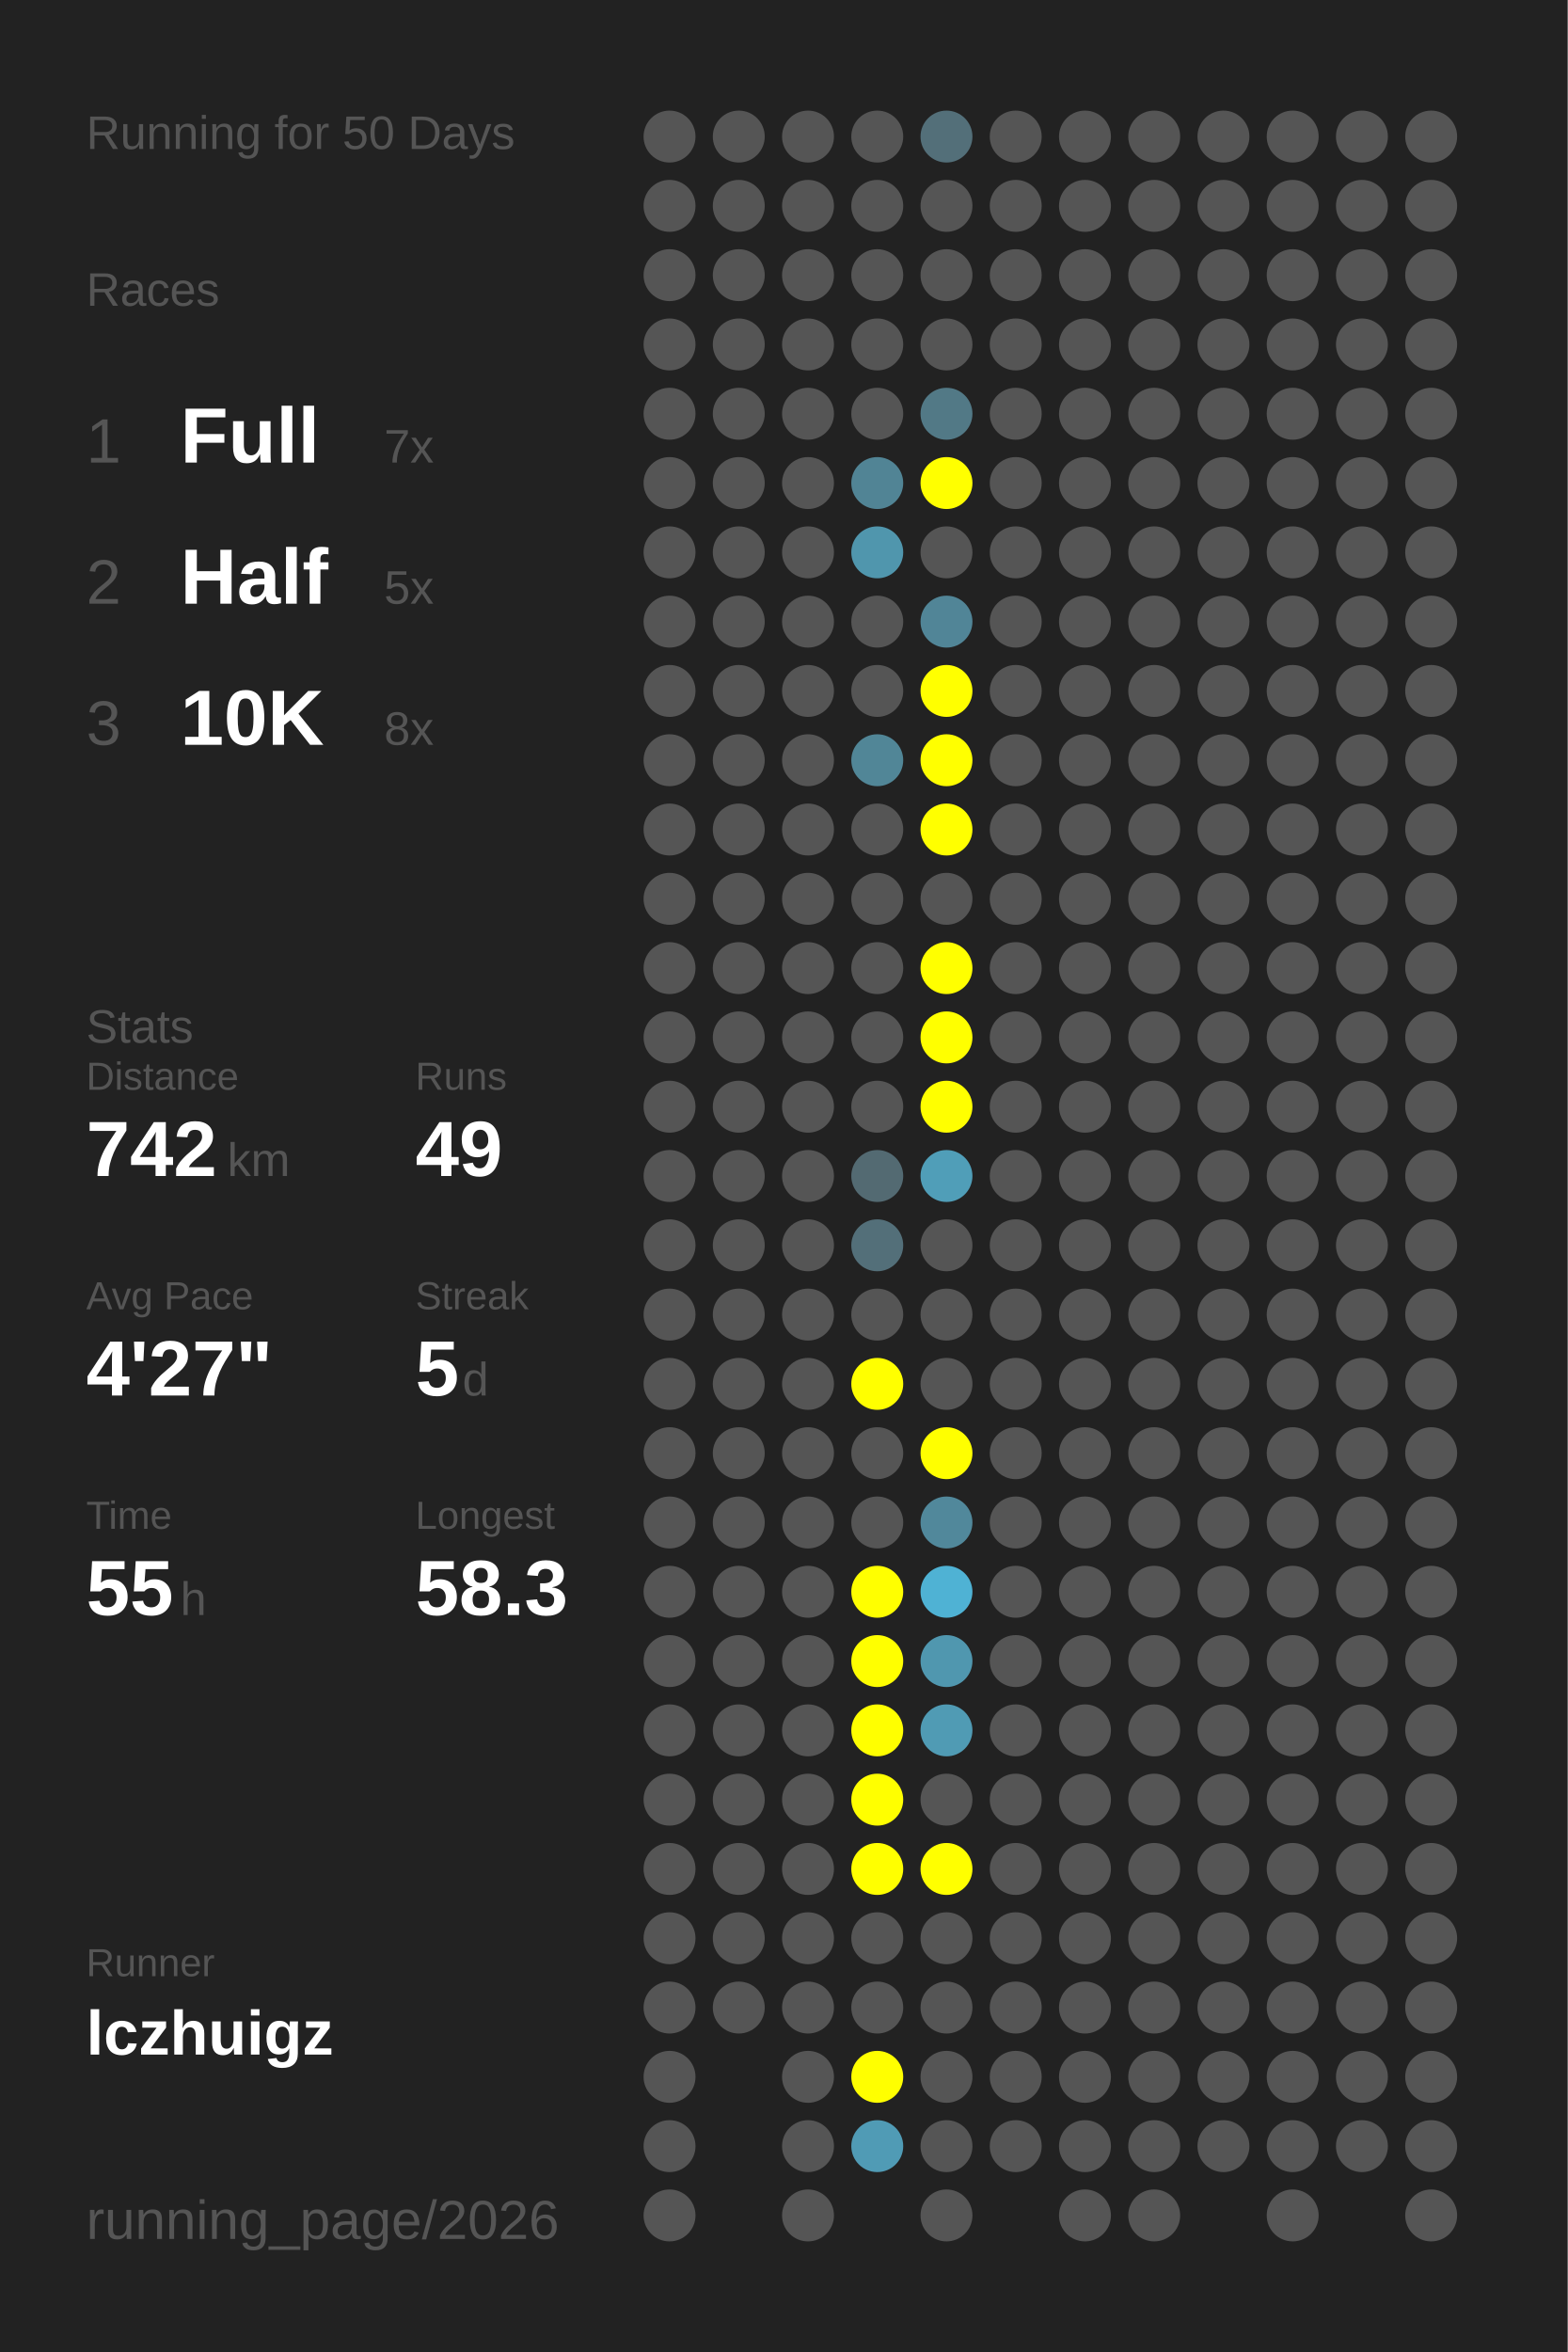
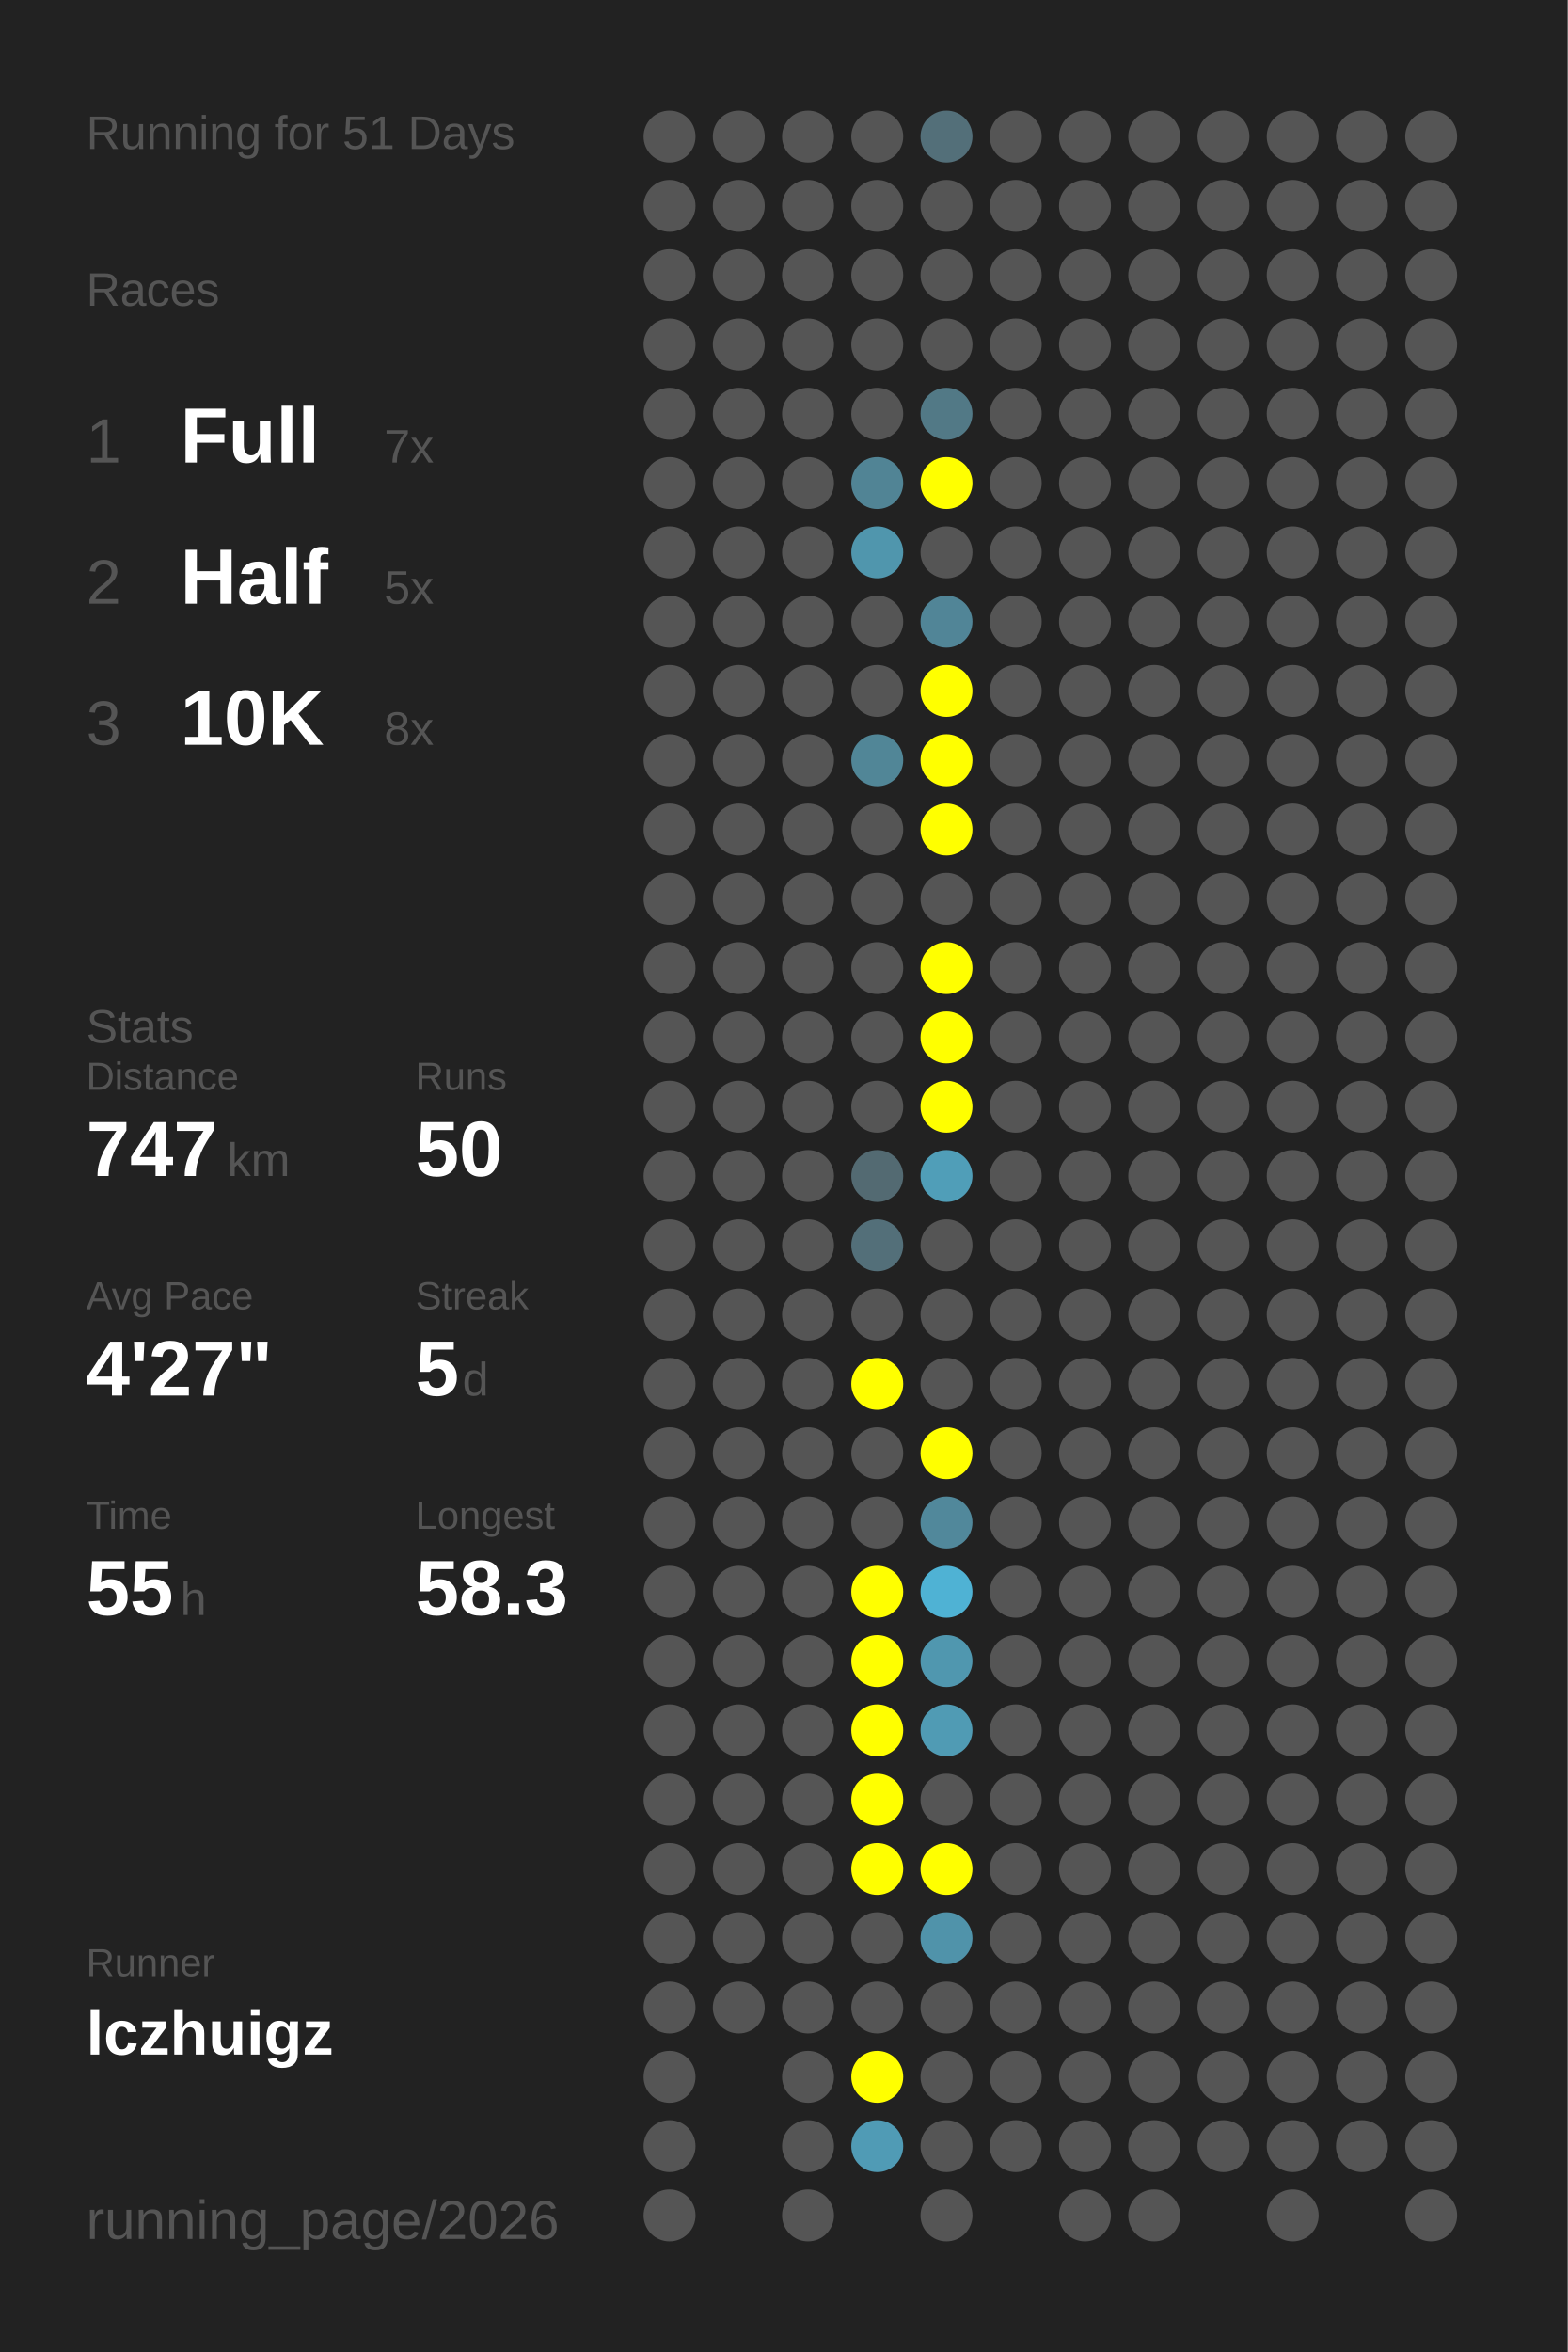
<svg xmlns="http://www.w3.org/2000/svg" baseProfile="full" height="300mm" version="1.1" viewBox="0,0,200,300" width="200mm">
  <defs />
  <rect fill="#222222" height="300" width="200" x="0" y="0" />
-   <text fill="#555555" style="font-size:6px; font-family:Arial;" x="11" y="19">Running for 50 Days</text>
+   <text fill="#555555" style="font-size:6px; font-family:Arial;" x="11" y="19">Running for 51 Days</text>
  <text fill="#555555" style="font-size:6px; font-family:Arial;" x="11" y="39">Races</text>
  <text fill="#555555" style="font-size:8px; font-family:Arial;" x="11" y="59">1</text>
  <text fill="#FFFFFF" style="font-size:10px; font-family:Arial; font-weight:bold;" x="23" y="59">Full</text>
  <text fill="#555555" style="font-size:6px; font-family:Arial;" x="49" y="59">7x</text>
  <text fill="#555555" style="font-size:8px; font-family:Arial;" x="11" y="77">2</text>
  <text fill="#FFFFFF" style="font-size:10px; font-family:Arial; font-weight:bold;" x="23" y="77">Half</text>
  <text fill="#555555" style="font-size:6px; font-family:Arial;" x="49" y="77">5x</text>
  <text fill="#555555" style="font-size:8px; font-family:Arial;" x="11" y="95">3</text>
  <text fill="#FFFFFF" style="font-size:10px; font-family:Arial; font-weight:bold;" x="23" y="95">10K</text>
  <text fill="#555555" style="font-size:6px; font-family:Arial;" x="49" y="95">8x</text>
  <text fill="#555555" style="font-size:6px; font-family:Arial;" x="11" y="133">Stats</text>
  <text fill="#555555" style="font-size:5px; font-family:Arial;" x="11" y="139">Distance</text>
-   <text fill="#FFFFFF" style="font-size:10px; font-family:Arial; font-weight:bold;" x="11" y="150">742</text>
+   <text fill="#FFFFFF" style="font-size:10px; font-family:Arial; font-weight:bold;" x="11" y="150">747</text>
  <text fill="#555555" style="font-size:6px; font-family:Arial;" x="29" y="150">km</text>
  <text fill="#555555" style="font-size:5px; font-family:Arial;" x="53" y="139">Runs</text>
-   <text fill="#FFFFFF" style="font-size:10px; font-family:Arial; font-weight:bold;" x="53" y="150">49</text>
+   <text fill="#FFFFFF" style="font-size:10px; font-family:Arial; font-weight:bold;" x="53" y="150">50</text>
  <text fill="#555555" style="font-size:5px; font-family:Arial;" x="11" y="167">Avg Pace</text>
  <text fill="#FFFFFF" style="font-size:10px; font-family:Arial; font-weight:bold;" x="11" y="178">4'27"</text>
  <text fill="#555555" style="font-size:5px; font-family:Arial;" x="53" y="167">Streak</text>
  <text fill="#FFFFFF" style="font-size:10px; font-family:Arial; font-weight:bold;" x="53" y="178">5</text>
  <text fill="#555555" style="font-size:6px; font-family:Arial;" x="59" y="178">d</text>
  <text fill="#555555" style="font-size:5px; font-family:Arial;" x="11" y="195">Time</text>
  <text fill="#FFFFFF" style="font-size:10px; font-family:Arial; font-weight:bold;" x="11" y="206">55</text>
  <text fill="#555555" style="font-size:6px; font-family:Arial;" x="23" y="206">h</text>
  <text fill="#555555" style="font-size:5px; font-family:Arial;" x="53" y="195">Longest</text>
  <text fill="#FFFFFF" style="font-size:10px; font-family:Arial; font-weight:bold;" x="53" y="206">58.3</text>
  <text fill="#555555" style="font-size:5px; font-family:Arial;" x="11" y="252.065">Runner</text>
  <text fill="#FFFFFF" style="font-size:8px; font-family:Arial; font-weight:bold;" x="11" y="262.065">lczhuigz</text>
  <text fill="#555555" style="font-size:7px; font-family:Arial;" x="11" y="285.581">running_page/2026</text>
  <circle cx="85.417" cy="17.419" fill="#555555" r="3.312" />
  <circle cx="85.417" cy="26.258" fill="#555555" r="3.312" />
  <circle cx="85.417" cy="35.097" fill="#555555" r="3.312" />
  <circle cx="85.417" cy="43.935" fill="#555555" r="3.312" />
  <circle cx="85.417" cy="52.774" fill="#555555" r="3.312" />
  <circle cx="85.417" cy="61.613" fill="#555555" r="3.312" />
  <circle cx="85.417" cy="70.452" fill="#555555" r="3.312" />
  <circle cx="85.417" cy="79.29" fill="#555555" r="3.312" />
  <circle cx="85.417" cy="88.129" fill="#555555" r="3.312" />
  <circle cx="85.417" cy="96.968" fill="#555555" r="3.312" />
  <circle cx="85.417" cy="105.806" fill="#555555" r="3.312" />
  <circle cx="85.417" cy="114.645" fill="#555555" r="3.312" />
  <circle cx="85.417" cy="123.484" fill="#555555" r="3.312" />
  <circle cx="85.417" cy="132.323" fill="#555555" r="3.312" />
  <circle cx="85.417" cy="141.161" fill="#555555" r="3.312" />
  <circle cx="85.417" cy="150" fill="#555555" r="3.312" />
  <circle cx="85.417" cy="158.839" fill="#555555" r="3.312" />
  <circle cx="85.417" cy="167.677" fill="#555555" r="3.312" />
  <circle cx="85.417" cy="176.516" fill="#555555" r="3.312" />
  <circle cx="85.417" cy="185.355" fill="#555555" r="3.312" />
  <circle cx="85.417" cy="194.194" fill="#555555" r="3.312" />
  <circle cx="85.417" cy="203.032" fill="#555555" r="3.312" />
  <circle cx="85.417" cy="211.871" fill="#555555" r="3.312" />
  <circle cx="85.417" cy="220.71" fill="#555555" r="3.312" />
  <circle cx="85.417" cy="229.548" fill="#555555" r="3.312" />
  <circle cx="85.417" cy="238.387" fill="#555555" r="3.312" />
  <circle cx="85.417" cy="247.226" fill="#555555" r="3.312" />
  <circle cx="85.417" cy="256.065" fill="#555555" r="3.312" />
  <circle cx="85.417" cy="264.903" fill="#555555" r="3.312" />
  <circle cx="85.417" cy="273.742" fill="#555555" r="3.312" />
  <circle cx="85.417" cy="282.581" fill="#555555" r="3.312" />
  <circle cx="94.25" cy="17.419" fill="#555555" r="3.312" />
  <circle cx="94.25" cy="26.258" fill="#555555" r="3.312" />
  <circle cx="94.25" cy="35.097" fill="#555555" r="3.312" />
  <circle cx="94.25" cy="43.935" fill="#555555" r="3.312" />
  <circle cx="94.25" cy="52.774" fill="#555555" r="3.312" />
  <circle cx="94.25" cy="61.613" fill="#555555" r="3.312" />
  <circle cx="94.25" cy="70.452" fill="#555555" r="3.312" />
  <circle cx="94.25" cy="79.29" fill="#555555" r="3.312" />
  <circle cx="94.25" cy="88.129" fill="#555555" r="3.312" />
  <circle cx="94.25" cy="96.968" fill="#555555" r="3.312" />
  <circle cx="94.25" cy="105.806" fill="#555555" r="3.312" />
  <circle cx="94.25" cy="114.645" fill="#555555" r="3.312" />
  <circle cx="94.25" cy="123.484" fill="#555555" r="3.312" />
  <circle cx="94.25" cy="132.323" fill="#555555" r="3.312" />
  <circle cx="94.25" cy="141.161" fill="#555555" r="3.312" />
  <circle cx="94.25" cy="150" fill="#555555" r="3.312" />
  <circle cx="94.25" cy="158.839" fill="#555555" r="3.312" />
  <circle cx="94.25" cy="167.677" fill="#555555" r="3.312" />
  <circle cx="94.25" cy="176.516" fill="#555555" r="3.312" />
  <circle cx="94.25" cy="185.355" fill="#555555" r="3.312" />
  <circle cx="94.25" cy="194.194" fill="#555555" r="3.312" />
  <circle cx="94.25" cy="203.032" fill="#555555" r="3.312" />
  <circle cx="94.25" cy="211.871" fill="#555555" r="3.312" />
  <circle cx="94.25" cy="220.71" fill="#555555" r="3.312" />
  <circle cx="94.25" cy="229.548" fill="#555555" r="3.312" />
  <circle cx="94.25" cy="238.387" fill="#555555" r="3.312" />
  <circle cx="94.25" cy="247.226" fill="#555555" r="3.312" />
  <circle cx="94.25" cy="256.065" fill="#555555" r="3.312" />
  <circle cx="103.083" cy="17.419" fill="#555555" r="3.312" />
  <circle cx="103.083" cy="26.258" fill="#555555" r="3.312" />
  <circle cx="103.083" cy="35.097" fill="#555555" r="3.312" />
  <circle cx="103.083" cy="43.935" fill="#555555" r="3.312" />
  <circle cx="103.083" cy="52.774" fill="#555555" r="3.312" />
  <circle cx="103.083" cy="61.613" fill="#555555" r="3.312" />
  <circle cx="103.083" cy="70.452" fill="#555555" r="3.312" />
  <circle cx="103.083" cy="79.29" fill="#555555" r="3.312" />
  <circle cx="103.083" cy="88.129" fill="#555555" r="3.312" />
  <circle cx="103.083" cy="96.968" fill="#555555" r="3.312" />
  <circle cx="103.083" cy="105.806" fill="#555555" r="3.312" />
  <circle cx="103.083" cy="114.645" fill="#555555" r="3.312" />
  <circle cx="103.083" cy="123.484" fill="#555555" r="3.312" />
  <circle cx="103.083" cy="132.323" fill="#555555" r="3.312" />
  <circle cx="103.083" cy="141.161" fill="#555555" r="3.312" />
  <circle cx="103.083" cy="150" fill="#555555" r="3.312" />
  <circle cx="103.083" cy="158.839" fill="#555555" r="3.312" />
  <circle cx="103.083" cy="167.677" fill="#555555" r="3.312" />
  <circle cx="103.083" cy="176.516" fill="#555555" r="3.312" />
  <circle cx="103.083" cy="185.355" fill="#555555" r="3.312" />
  <circle cx="103.083" cy="194.194" fill="#555555" r="3.312" />
  <circle cx="103.083" cy="203.032" fill="#555555" r="3.312" />
  <circle cx="103.083" cy="211.871" fill="#555555" r="3.312" />
  <circle cx="103.083" cy="220.71" fill="#555555" r="3.312" />
  <circle cx="103.083" cy="229.548" fill="#555555" r="3.312" />
  <circle cx="103.083" cy="238.387" fill="#555555" r="3.312" />
  <circle cx="103.083" cy="247.226" fill="#555555" r="3.312" />
  <circle cx="103.083" cy="256.065" fill="#555555" r="3.312" />
  <circle cx="103.083" cy="264.903" fill="#555555" r="3.312" />
  <circle cx="103.083" cy="273.742" fill="#555555" r="3.312" />
  <circle cx="103.083" cy="282.581" fill="#555555" r="3.312" />
  <circle cx="111.917" cy="17.419" fill="#555555" r="3.312" />
  <circle cx="111.917" cy="26.258" fill="#555555" r="3.312" />
  <circle cx="111.917" cy="35.097" fill="#555555" r="3.312" />
  <circle cx="111.917" cy="43.935" fill="#555555" r="3.312" />
  <circle cx="111.917" cy="52.774" fill="#555555" r="3.312" />
  <circle cx="111.917" cy="61.613" fill="#518495" r="3.312" />
  <circle cx="111.917" cy="70.452" fill="#5096ad" r="3.312" />
  <circle cx="111.917" cy="79.29" fill="#555555" r="3.312" />
  <circle cx="111.917" cy="88.129" fill="#555555" r="3.312" />
  <circle cx="111.917" cy="96.968" fill="#518697" r="3.312" />
  <circle cx="111.917" cy="105.806" fill="#555555" r="3.312" />
  <circle cx="111.917" cy="114.645" fill="#555555" r="3.312" />
  <circle cx="111.917" cy="123.484" fill="#555555" r="3.312" />
  <circle cx="111.917" cy="132.323" fill="#555555" r="3.312" />
  <circle cx="111.917" cy="141.161" fill="#555555" r="3.312" />
  <circle cx="111.917" cy="150" fill="#536a72" r="3.312" />
  <circle cx="111.917" cy="158.839" fill="#536f79" r="3.312" />
  <circle cx="111.917" cy="167.677" fill="#555555" r="3.312" />
  <circle cx="111.917" cy="176.516" fill="#FFFF00" r="3.312" />
  <circle cx="111.917" cy="185.355" fill="#555555" r="3.312" />
  <circle cx="111.917" cy="194.194" fill="#555555" r="3.312" />
  <circle cx="111.917" cy="203.032" fill="#FFFF00" r="3.312" />
  <circle cx="111.917" cy="211.871" fill="#FFFF00" r="3.312" />
  <circle cx="111.917" cy="220.71" fill="#FFFF00" r="3.312" />
  <circle cx="111.917" cy="229.548" fill="#FFFF00" r="3.312" />
  <circle cx="111.917" cy="238.387" fill="#FFFF00" r="3.312" />
  <circle cx="111.917" cy="247.226" fill="#555555" r="3.312" />
  <circle cx="111.917" cy="256.065" fill="#555555" r="3.312" />
  <circle cx="111.917" cy="264.903" fill="#FFFF00" r="3.312" />
  <circle cx="111.917" cy="273.742" fill="#509bb5" r="3.312" />
  <circle cx="120.75" cy="17.419" fill="#536f79" r="3.312" />
  <circle cx="120.75" cy="26.258" fill="#555555" r="3.312" />
  <circle cx="120.75" cy="35.097" fill="#555555" r="3.312" />
  <circle cx="120.75" cy="43.935" fill="#555555" r="3.312" />
  <circle cx="120.75" cy="52.774" fill="#527986" r="3.312" />
  <circle cx="120.75" cy="61.613" fill="#FFFF00" r="3.312" />
  <circle cx="120.75" cy="70.452" fill="#555555" r="3.312" />
  <circle cx="120.75" cy="79.29" fill="#518597" r="3.312" />
  <circle cx="120.75" cy="88.129" fill="#FFFF00" r="3.312" />
  <circle cx="120.75" cy="96.968" fill="#FFFF00" r="3.312" />
  <circle cx="120.75" cy="105.806" fill="#FFFF00" r="3.312" />
  <circle cx="120.75" cy="114.645" fill="#555555" r="3.312" />
  <circle cx="120.75" cy="123.484" fill="#FFFF00" r="3.312" />
  <circle cx="120.75" cy="132.323" fill="#FFFF00" r="3.312" />
  <circle cx="120.75" cy="141.161" fill="#FFFF00" r="3.312" />
  <circle cx="120.75" cy="150" fill="#509eb8" r="3.312" />
  <circle cx="120.75" cy="158.839" fill="#555555" r="3.312" />
  <circle cx="120.75" cy="167.677" fill="#555555" r="3.312" />
  <circle cx="120.75" cy="176.516" fill="#555555" r="3.312" />
  <circle cx="120.75" cy="185.355" fill="#FFFF00" r="3.312" />
  <circle cx="120.75" cy="194.194" fill="#51889b" r="3.312" />
  <circle cx="120.75" cy="203.032" fill="#4fb2d4" r="3.312" />
  <circle cx="120.75" cy="211.871" fill="#5097af" r="3.312" />
  <circle cx="120.75" cy="220.71" fill="#509bb4" r="3.312" />
  <circle cx="120.75" cy="229.548" fill="#555555" r="3.312" />
  <circle cx="120.75" cy="238.387" fill="#FFFF00" r="3.312" />
-   <circle cx="120.75" cy="247.226" fill="#555555" r="3.312" />
+   <circle cx="120.75" cy="247.226" fill="#5093aa" r="3.312" />
  <circle cx="120.75" cy="256.065" fill="#555555" r="3.312" />
  <circle cx="120.75" cy="264.903" fill="#555555" r="3.312" />
  <circle cx="120.75" cy="273.742" fill="#555555" r="3.312" />
  <circle cx="120.75" cy="282.581" fill="#555555" r="3.312" />
  <circle cx="129.583" cy="17.419" fill="#555555" r="3.312" />
  <circle cx="129.583" cy="26.258" fill="#555555" r="3.312" />
  <circle cx="129.583" cy="35.097" fill="#555555" r="3.312" />
  <circle cx="129.583" cy="43.935" fill="#555555" r="3.312" />
  <circle cx="129.583" cy="52.774" fill="#555555" r="3.312" />
  <circle cx="129.583" cy="61.613" fill="#555555" r="3.312" />
  <circle cx="129.583" cy="70.452" fill="#555555" r="3.312" />
  <circle cx="129.583" cy="79.29" fill="#555555" r="3.312" />
  <circle cx="129.583" cy="88.129" fill="#555555" r="3.312" />
  <circle cx="129.583" cy="96.968" fill="#555555" r="3.312" />
  <circle cx="129.583" cy="105.806" fill="#555555" r="3.312" />
  <circle cx="129.583" cy="114.645" fill="#555555" r="3.312" />
  <circle cx="129.583" cy="123.484" fill="#555555" r="3.312" />
  <circle cx="129.583" cy="132.323" fill="#555555" r="3.312" />
  <circle cx="129.583" cy="141.161" fill="#555555" r="3.312" />
  <circle cx="129.583" cy="150" fill="#555555" r="3.312" />
  <circle cx="129.583" cy="158.839" fill="#555555" r="3.312" />
  <circle cx="129.583" cy="167.677" fill="#555555" r="3.312" />
  <circle cx="129.583" cy="176.516" fill="#555555" r="3.312" />
  <circle cx="129.583" cy="185.355" fill="#555555" r="3.312" />
  <circle cx="129.583" cy="194.194" fill="#555555" r="3.312" />
  <circle cx="129.583" cy="203.032" fill="#555555" r="3.312" />
  <circle cx="129.583" cy="211.871" fill="#555555" r="3.312" />
  <circle cx="129.583" cy="220.71" fill="#555555" r="3.312" />
  <circle cx="129.583" cy="229.548" fill="#555555" r="3.312" />
  <circle cx="129.583" cy="238.387" fill="#555555" r="3.312" />
  <circle cx="129.583" cy="247.226" fill="#555555" r="3.312" />
  <circle cx="129.583" cy="256.065" fill="#555555" r="3.312" />
  <circle cx="129.583" cy="264.903" fill="#555555" r="3.312" />
  <circle cx="129.583" cy="273.742" fill="#555555" r="3.312" />
  <circle cx="138.417" cy="17.419" fill="#555555" r="3.312" />
  <circle cx="138.417" cy="26.258" fill="#555555" r="3.312" />
  <circle cx="138.417" cy="35.097" fill="#555555" r="3.312" />
  <circle cx="138.417" cy="43.935" fill="#555555" r="3.312" />
  <circle cx="138.417" cy="52.774" fill="#555555" r="3.312" />
  <circle cx="138.417" cy="61.613" fill="#555555" r="3.312" />
  <circle cx="138.417" cy="70.452" fill="#555555" r="3.312" />
  <circle cx="138.417" cy="79.29" fill="#555555" r="3.312" />
  <circle cx="138.417" cy="88.129" fill="#555555" r="3.312" />
  <circle cx="138.417" cy="96.968" fill="#555555" r="3.312" />
  <circle cx="138.417" cy="105.806" fill="#555555" r="3.312" />
  <circle cx="138.417" cy="114.645" fill="#555555" r="3.312" />
  <circle cx="138.417" cy="123.484" fill="#555555" r="3.312" />
  <circle cx="138.417" cy="132.323" fill="#555555" r="3.312" />
  <circle cx="138.417" cy="141.161" fill="#555555" r="3.312" />
  <circle cx="138.417" cy="150" fill="#555555" r="3.312" />
  <circle cx="138.417" cy="158.839" fill="#555555" r="3.312" />
  <circle cx="138.417" cy="167.677" fill="#555555" r="3.312" />
  <circle cx="138.417" cy="176.516" fill="#555555" r="3.312" />
  <circle cx="138.417" cy="185.355" fill="#555555" r="3.312" />
  <circle cx="138.417" cy="194.194" fill="#555555" r="3.312" />
  <circle cx="138.417" cy="203.032" fill="#555555" r="3.312" />
  <circle cx="138.417" cy="211.871" fill="#555555" r="3.312" />
  <circle cx="138.417" cy="220.71" fill="#555555" r="3.312" />
  <circle cx="138.417" cy="229.548" fill="#555555" r="3.312" />
  <circle cx="138.417" cy="238.387" fill="#555555" r="3.312" />
  <circle cx="138.417" cy="247.226" fill="#555555" r="3.312" />
  <circle cx="138.417" cy="256.065" fill="#555555" r="3.312" />
  <circle cx="138.417" cy="264.903" fill="#555555" r="3.312" />
  <circle cx="138.417" cy="273.742" fill="#555555" r="3.312" />
  <circle cx="138.417" cy="282.581" fill="#555555" r="3.312" />
  <circle cx="147.25" cy="17.419" fill="#555555" r="3.312" />
  <circle cx="147.25" cy="26.258" fill="#555555" r="3.312" />
  <circle cx="147.25" cy="35.097" fill="#555555" r="3.312" />
  <circle cx="147.25" cy="43.935" fill="#555555" r="3.312" />
  <circle cx="147.25" cy="52.774" fill="#555555" r="3.312" />
  <circle cx="147.25" cy="61.613" fill="#555555" r="3.312" />
  <circle cx="147.25" cy="70.452" fill="#555555" r="3.312" />
  <circle cx="147.25" cy="79.29" fill="#555555" r="3.312" />
  <circle cx="147.25" cy="88.129" fill="#555555" r="3.312" />
  <circle cx="147.25" cy="96.968" fill="#555555" r="3.312" />
  <circle cx="147.25" cy="105.806" fill="#555555" r="3.312" />
  <circle cx="147.25" cy="114.645" fill="#555555" r="3.312" />
  <circle cx="147.25" cy="123.484" fill="#555555" r="3.312" />
  <circle cx="147.25" cy="132.323" fill="#555555" r="3.312" />
  <circle cx="147.25" cy="141.161" fill="#555555" r="3.312" />
  <circle cx="147.25" cy="150" fill="#555555" r="3.312" />
  <circle cx="147.25" cy="158.839" fill="#555555" r="3.312" />
  <circle cx="147.25" cy="167.677" fill="#555555" r="3.312" />
  <circle cx="147.25" cy="176.516" fill="#555555" r="3.312" />
  <circle cx="147.25" cy="185.355" fill="#555555" r="3.312" />
  <circle cx="147.25" cy="194.194" fill="#555555" r="3.312" />
  <circle cx="147.25" cy="203.032" fill="#555555" r="3.312" />
  <circle cx="147.25" cy="211.871" fill="#555555" r="3.312" />
  <circle cx="147.25" cy="220.71" fill="#555555" r="3.312" />
  <circle cx="147.25" cy="229.548" fill="#555555" r="3.312" />
  <circle cx="147.25" cy="238.387" fill="#555555" r="3.312" />
  <circle cx="147.25" cy="247.226" fill="#555555" r="3.312" />
  <circle cx="147.25" cy="256.065" fill="#555555" r="3.312" />
  <circle cx="147.25" cy="264.903" fill="#555555" r="3.312" />
  <circle cx="147.25" cy="273.742" fill="#555555" r="3.312" />
  <circle cx="147.25" cy="282.581" fill="#555555" r="3.312" />
  <circle cx="156.083" cy="17.419" fill="#555555" r="3.312" />
  <circle cx="156.083" cy="26.258" fill="#555555" r="3.312" />
  <circle cx="156.083" cy="35.097" fill="#555555" r="3.312" />
  <circle cx="156.083" cy="43.935" fill="#555555" r="3.312" />
  <circle cx="156.083" cy="52.774" fill="#555555" r="3.312" />
  <circle cx="156.083" cy="61.613" fill="#555555" r="3.312" />
  <circle cx="156.083" cy="70.452" fill="#555555" r="3.312" />
  <circle cx="156.083" cy="79.29" fill="#555555" r="3.312" />
  <circle cx="156.083" cy="88.129" fill="#555555" r="3.312" />
  <circle cx="156.083" cy="96.968" fill="#555555" r="3.312" />
  <circle cx="156.083" cy="105.806" fill="#555555" r="3.312" />
  <circle cx="156.083" cy="114.645" fill="#555555" r="3.312" />
  <circle cx="156.083" cy="123.484" fill="#555555" r="3.312" />
  <circle cx="156.083" cy="132.323" fill="#555555" r="3.312" />
  <circle cx="156.083" cy="141.161" fill="#555555" r="3.312" />
  <circle cx="156.083" cy="150" fill="#555555" r="3.312" />
  <circle cx="156.083" cy="158.839" fill="#555555" r="3.312" />
  <circle cx="156.083" cy="167.677" fill="#555555" r="3.312" />
  <circle cx="156.083" cy="176.516" fill="#555555" r="3.312" />
  <circle cx="156.083" cy="185.355" fill="#555555" r="3.312" />
  <circle cx="156.083" cy="194.194" fill="#555555" r="3.312" />
  <circle cx="156.083" cy="203.032" fill="#555555" r="3.312" />
  <circle cx="156.083" cy="211.871" fill="#555555" r="3.312" />
  <circle cx="156.083" cy="220.71" fill="#555555" r="3.312" />
  <circle cx="156.083" cy="229.548" fill="#555555" r="3.312" />
  <circle cx="156.083" cy="238.387" fill="#555555" r="3.312" />
  <circle cx="156.083" cy="247.226" fill="#555555" r="3.312" />
  <circle cx="156.083" cy="256.065" fill="#555555" r="3.312" />
  <circle cx="156.083" cy="264.903" fill="#555555" r="3.312" />
  <circle cx="156.083" cy="273.742" fill="#555555" r="3.312" />
  <circle cx="164.917" cy="17.419" fill="#555555" r="3.312" />
  <circle cx="164.917" cy="26.258" fill="#555555" r="3.312" />
  <circle cx="164.917" cy="35.097" fill="#555555" r="3.312" />
  <circle cx="164.917" cy="43.935" fill="#555555" r="3.312" />
  <circle cx="164.917" cy="52.774" fill="#555555" r="3.312" />
  <circle cx="164.917" cy="61.613" fill="#555555" r="3.312" />
  <circle cx="164.917" cy="70.452" fill="#555555" r="3.312" />
  <circle cx="164.917" cy="79.29" fill="#555555" r="3.312" />
  <circle cx="164.917" cy="88.129" fill="#555555" r="3.312" />
  <circle cx="164.917" cy="96.968" fill="#555555" r="3.312" />
  <circle cx="164.917" cy="105.806" fill="#555555" r="3.312" />
  <circle cx="164.917" cy="114.645" fill="#555555" r="3.312" />
  <circle cx="164.917" cy="123.484" fill="#555555" r="3.312" />
  <circle cx="164.917" cy="132.323" fill="#555555" r="3.312" />
  <circle cx="164.917" cy="141.161" fill="#555555" r="3.312" />
  <circle cx="164.917" cy="150" fill="#555555" r="3.312" />
  <circle cx="164.917" cy="158.839" fill="#555555" r="3.312" />
  <circle cx="164.917" cy="167.677" fill="#555555" r="3.312" />
  <circle cx="164.917" cy="176.516" fill="#555555" r="3.312" />
  <circle cx="164.917" cy="185.355" fill="#555555" r="3.312" />
  <circle cx="164.917" cy="194.194" fill="#555555" r="3.312" />
  <circle cx="164.917" cy="203.032" fill="#555555" r="3.312" />
  <circle cx="164.917" cy="211.871" fill="#555555" r="3.312" />
  <circle cx="164.917" cy="220.71" fill="#555555" r="3.312" />
  <circle cx="164.917" cy="229.548" fill="#555555" r="3.312" />
  <circle cx="164.917" cy="238.387" fill="#555555" r="3.312" />
  <circle cx="164.917" cy="247.226" fill="#555555" r="3.312" />
  <circle cx="164.917" cy="256.065" fill="#555555" r="3.312" />
  <circle cx="164.917" cy="264.903" fill="#555555" r="3.312" />
  <circle cx="164.917" cy="273.742" fill="#555555" r="3.312" />
  <circle cx="164.917" cy="282.581" fill="#555555" r="3.312" />
  <circle cx="173.75" cy="17.419" fill="#555555" r="3.312" />
  <circle cx="173.75" cy="26.258" fill="#555555" r="3.312" />
  <circle cx="173.75" cy="35.097" fill="#555555" r="3.312" />
  <circle cx="173.75" cy="43.935" fill="#555555" r="3.312" />
  <circle cx="173.75" cy="52.774" fill="#555555" r="3.312" />
  <circle cx="173.75" cy="61.613" fill="#555555" r="3.312" />
  <circle cx="173.75" cy="70.452" fill="#555555" r="3.312" />
  <circle cx="173.75" cy="79.29" fill="#555555" r="3.312" />
  <circle cx="173.75" cy="88.129" fill="#555555" r="3.312" />
  <circle cx="173.75" cy="96.968" fill="#555555" r="3.312" />
  <circle cx="173.75" cy="105.806" fill="#555555" r="3.312" />
  <circle cx="173.75" cy="114.645" fill="#555555" r="3.312" />
  <circle cx="173.75" cy="123.484" fill="#555555" r="3.312" />
  <circle cx="173.75" cy="132.323" fill="#555555" r="3.312" />
  <circle cx="173.75" cy="141.161" fill="#555555" r="3.312" />
  <circle cx="173.75" cy="150" fill="#555555" r="3.312" />
  <circle cx="173.75" cy="158.839" fill="#555555" r="3.312" />
  <circle cx="173.75" cy="167.677" fill="#555555" r="3.312" />
  <circle cx="173.75" cy="176.516" fill="#555555" r="3.312" />
  <circle cx="173.75" cy="185.355" fill="#555555" r="3.312" />
  <circle cx="173.75" cy="194.194" fill="#555555" r="3.312" />
  <circle cx="173.75" cy="203.032" fill="#555555" r="3.312" />
  <circle cx="173.75" cy="211.871" fill="#555555" r="3.312" />
  <circle cx="173.75" cy="220.71" fill="#555555" r="3.312" />
  <circle cx="173.75" cy="229.548" fill="#555555" r="3.312" />
  <circle cx="173.75" cy="238.387" fill="#555555" r="3.312" />
  <circle cx="173.75" cy="247.226" fill="#555555" r="3.312" />
  <circle cx="173.75" cy="256.065" fill="#555555" r="3.312" />
  <circle cx="173.75" cy="264.903" fill="#555555" r="3.312" />
  <circle cx="173.75" cy="273.742" fill="#555555" r="3.312" />
  <circle cx="182.583" cy="17.419" fill="#555555" r="3.312" />
  <circle cx="182.583" cy="26.258" fill="#555555" r="3.312" />
  <circle cx="182.583" cy="35.097" fill="#555555" r="3.312" />
  <circle cx="182.583" cy="43.935" fill="#555555" r="3.312" />
  <circle cx="182.583" cy="52.774" fill="#555555" r="3.312" />
  <circle cx="182.583" cy="61.613" fill="#555555" r="3.312" />
  <circle cx="182.583" cy="70.452" fill="#555555" r="3.312" />
  <circle cx="182.583" cy="79.29" fill="#555555" r="3.312" />
  <circle cx="182.583" cy="88.129" fill="#555555" r="3.312" />
  <circle cx="182.583" cy="96.968" fill="#555555" r="3.312" />
  <circle cx="182.583" cy="105.806" fill="#555555" r="3.312" />
  <circle cx="182.583" cy="114.645" fill="#555555" r="3.312" />
  <circle cx="182.583" cy="123.484" fill="#555555" r="3.312" />
  <circle cx="182.583" cy="132.323" fill="#555555" r="3.312" />
  <circle cx="182.583" cy="141.161" fill="#555555" r="3.312" />
  <circle cx="182.583" cy="150" fill="#555555" r="3.312" />
  <circle cx="182.583" cy="158.839" fill="#555555" r="3.312" />
  <circle cx="182.583" cy="167.677" fill="#555555" r="3.312" />
  <circle cx="182.583" cy="176.516" fill="#555555" r="3.312" />
  <circle cx="182.583" cy="185.355" fill="#555555" r="3.312" />
  <circle cx="182.583" cy="194.194" fill="#555555" r="3.312" />
  <circle cx="182.583" cy="203.032" fill="#555555" r="3.312" />
  <circle cx="182.583" cy="211.871" fill="#555555" r="3.312" />
  <circle cx="182.583" cy="220.71" fill="#555555" r="3.312" />
  <circle cx="182.583" cy="229.548" fill="#555555" r="3.312" />
  <circle cx="182.583" cy="238.387" fill="#555555" r="3.312" />
  <circle cx="182.583" cy="247.226" fill="#555555" r="3.312" />
  <circle cx="182.583" cy="256.065" fill="#555555" r="3.312" />
  <circle cx="182.583" cy="264.903" fill="#555555" r="3.312" />
  <circle cx="182.583" cy="273.742" fill="#555555" r="3.312" />
  <circle cx="182.583" cy="282.581" fill="#555555" r="3.312" />
</svg>
